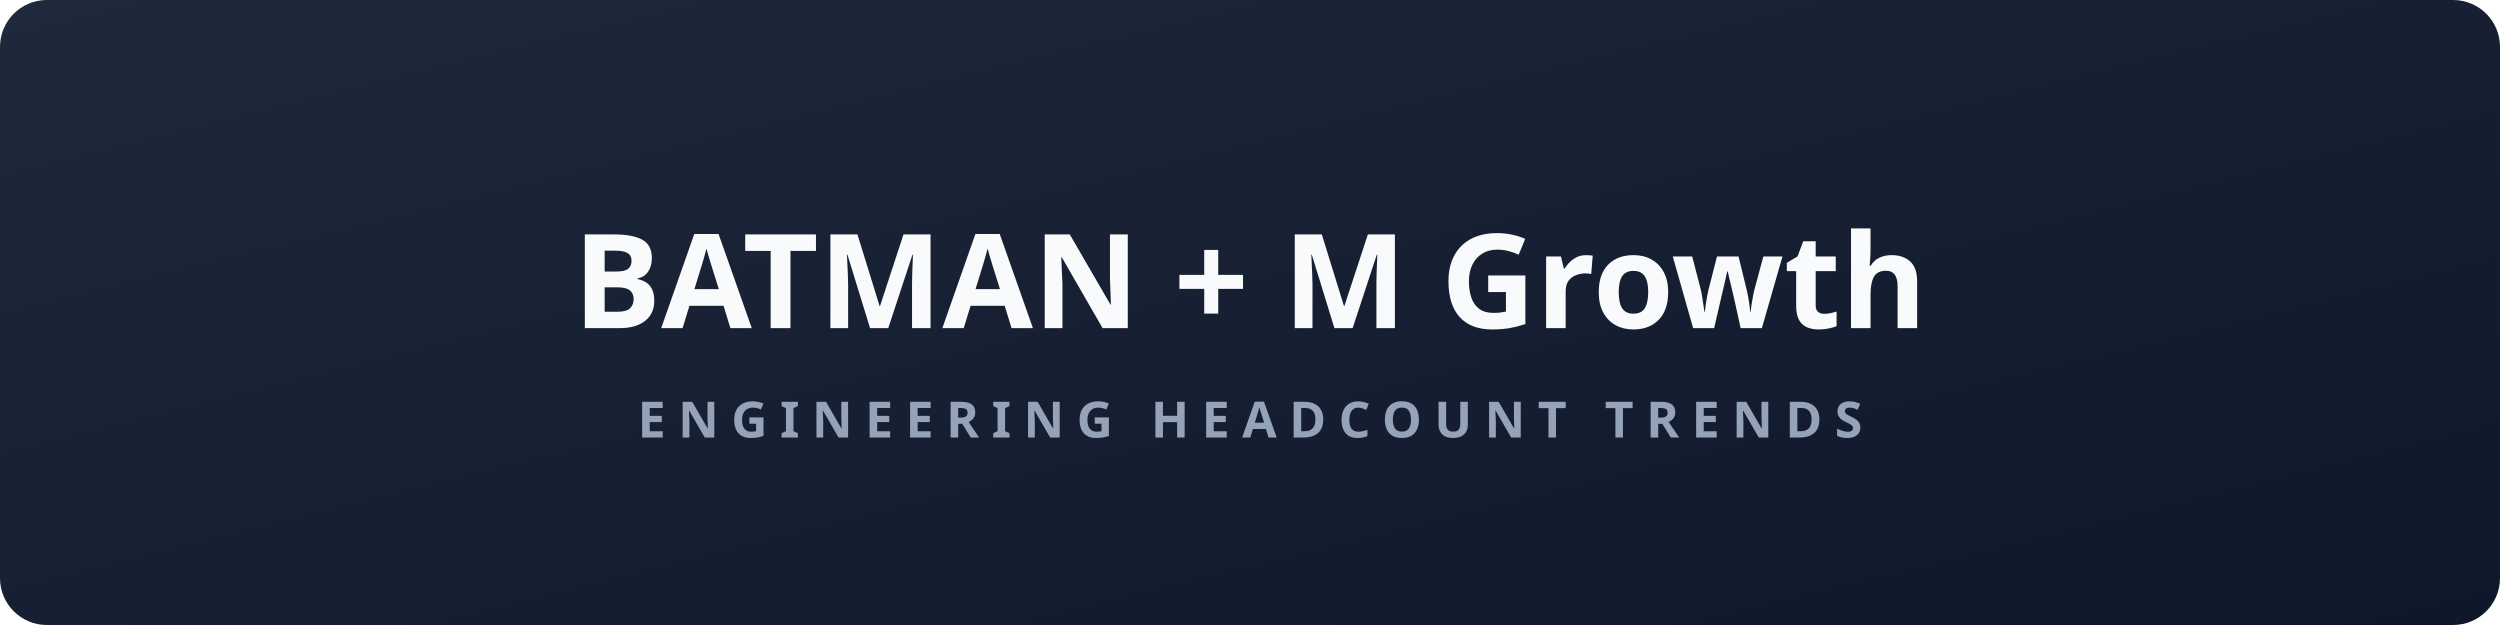
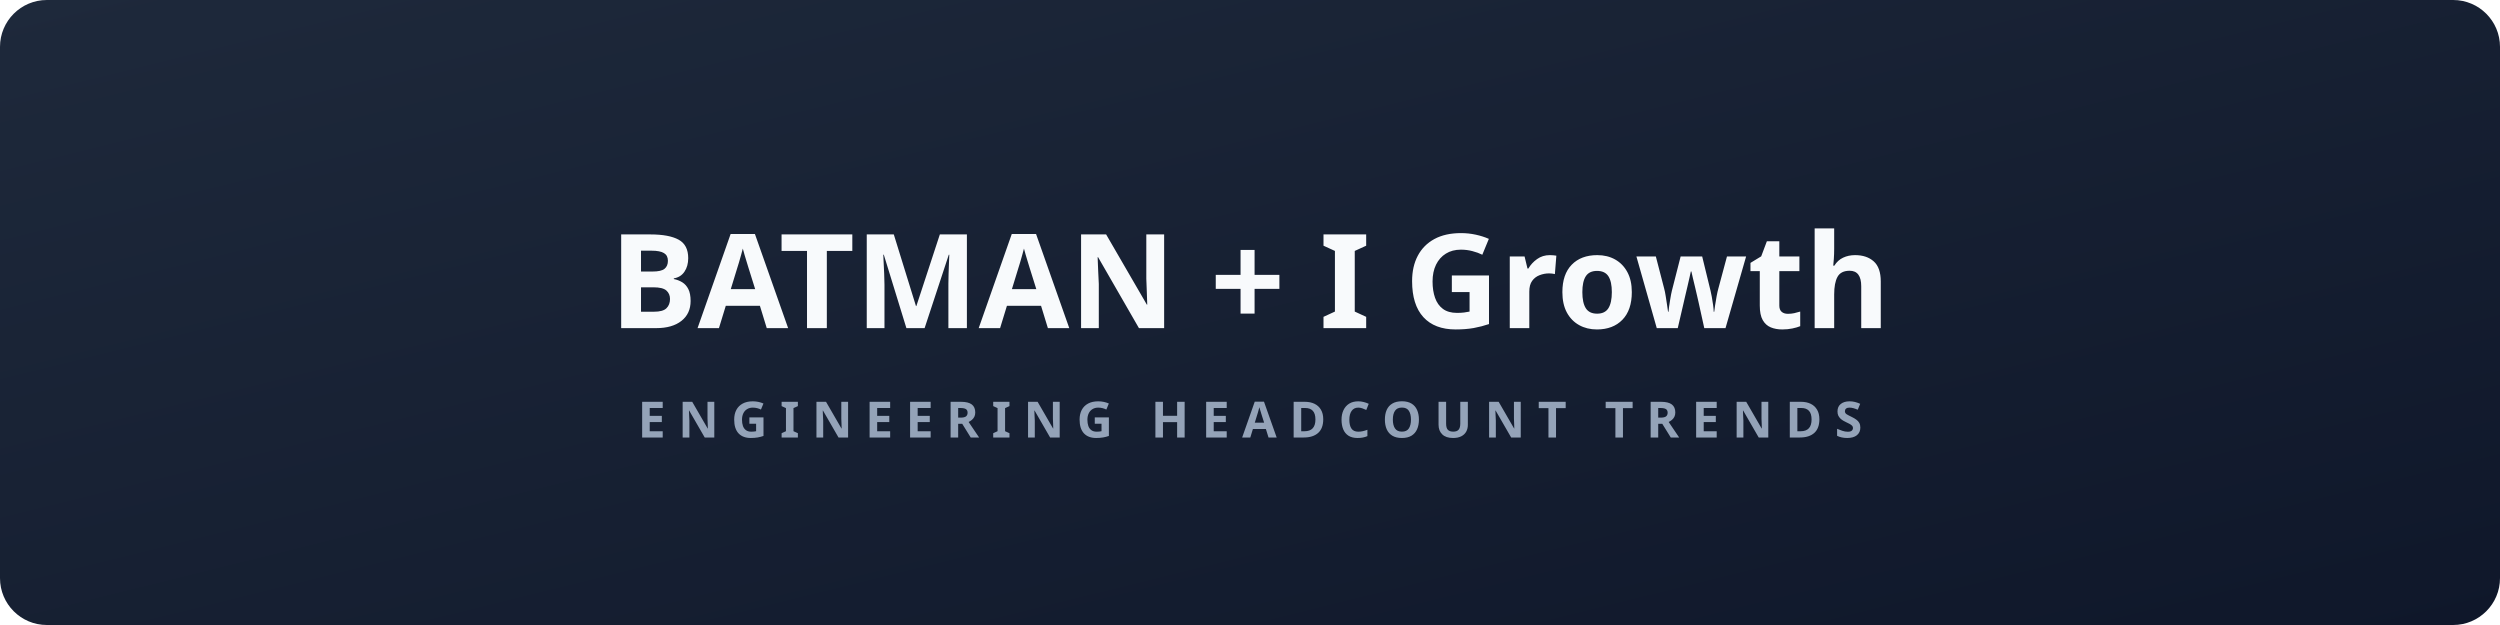
<svg xmlns="http://www.w3.org/2000/svg" viewBox="0 0 800 200" width="100%" height="200">
  <defs>
    <linearGradient id="bg" x1="0%" y1="0%" x2="100%" y2="100%">
      <stop offset="0%" stop-color="#1e293b" />
      <stop offset="100%" stop-color="#0f172a" />
    </linearGradient>
    <style>
      .line {
        fill: none;
        stroke-width: 4;
        stroke-linecap: round;
        stroke-linejoin: round;
        stroke-dasharray: 1000;
        stroke-dashoffset: 1000;
        animation: draw 4s ease-in-out infinite alternate;
      }
      .meta { stroke: #1877F2; animation-delay: 0s; }
      .amazon { stroke: #FF9900; animation-delay: 0.2s; }
      .apple { stroke: #888888; animation-delay: 0.4s; }
      .netflix { stroke: #E50914; animation-delay: 0.6s; }
      .alphabet { stroke: #34A853; animation-delay: 0.8s; }
      .microsoft { stroke: #00A4EF; animation-delay: 1.0s; }
      
      @keyframes draw {
        0% { stroke-dashoffset: 1000; }
        100% { stroke-dashoffset: 0; }
      }
      
      .title {
        font-family: 'Segoe UI', system-ui, sans-serif;
        font-size: 42px;
        font-weight: 800;
        fill: #f8fafc;
        text-anchor: middle;
      }
      
      .subtitle {
        font-family: 'Segoe UI', system-ui, sans-serif;
        font-size: 16px;
        font-weight: 600;
        fill: #94a3b8;
        text-anchor: middle;
        letter-spacing: 4px;
      }

      .floating {
        animation: float 6s ease-in-out infinite;
      }

      @keyframes float {
        0% { transform: translateY(0px); }
        50% { transform: translateY(-10px); }
        100% { transform: translateY(0px); }
      }
    </style>
  </defs>
  <rect width="100%" height="100%" fill="url(#bg)" rx="15" />
  <g opacity="0.3">
    <path class="line meta" d="M -50,150 Q 150,50 350,120 T 850,70" />
    <path class="line amazon" d="M -50,180 Q 200,90 400,160 T 850,100" />
    <path class="line alphabet" d="M -50,120 Q 250,140 450,80 T 850,130" />
    <path class="line netflix" d="M -50,200 Q 300,100 500,180 T 850,110" />
    <path class="line microsoft" d="M -50,100 Q 100,180 300,140 T 850,60" />
  </g>
  <g class="floating">
-     <text x="400" y="105" class="title">BATMAN + M Growth</text>
+     <text x="400" y="105" class="title">BATMAN + I Growth</text>
    <text x="400" y="140" class="subtitle">ENGINEERING HEADCOUNT TRENDS</text>
  </g>
</svg>
